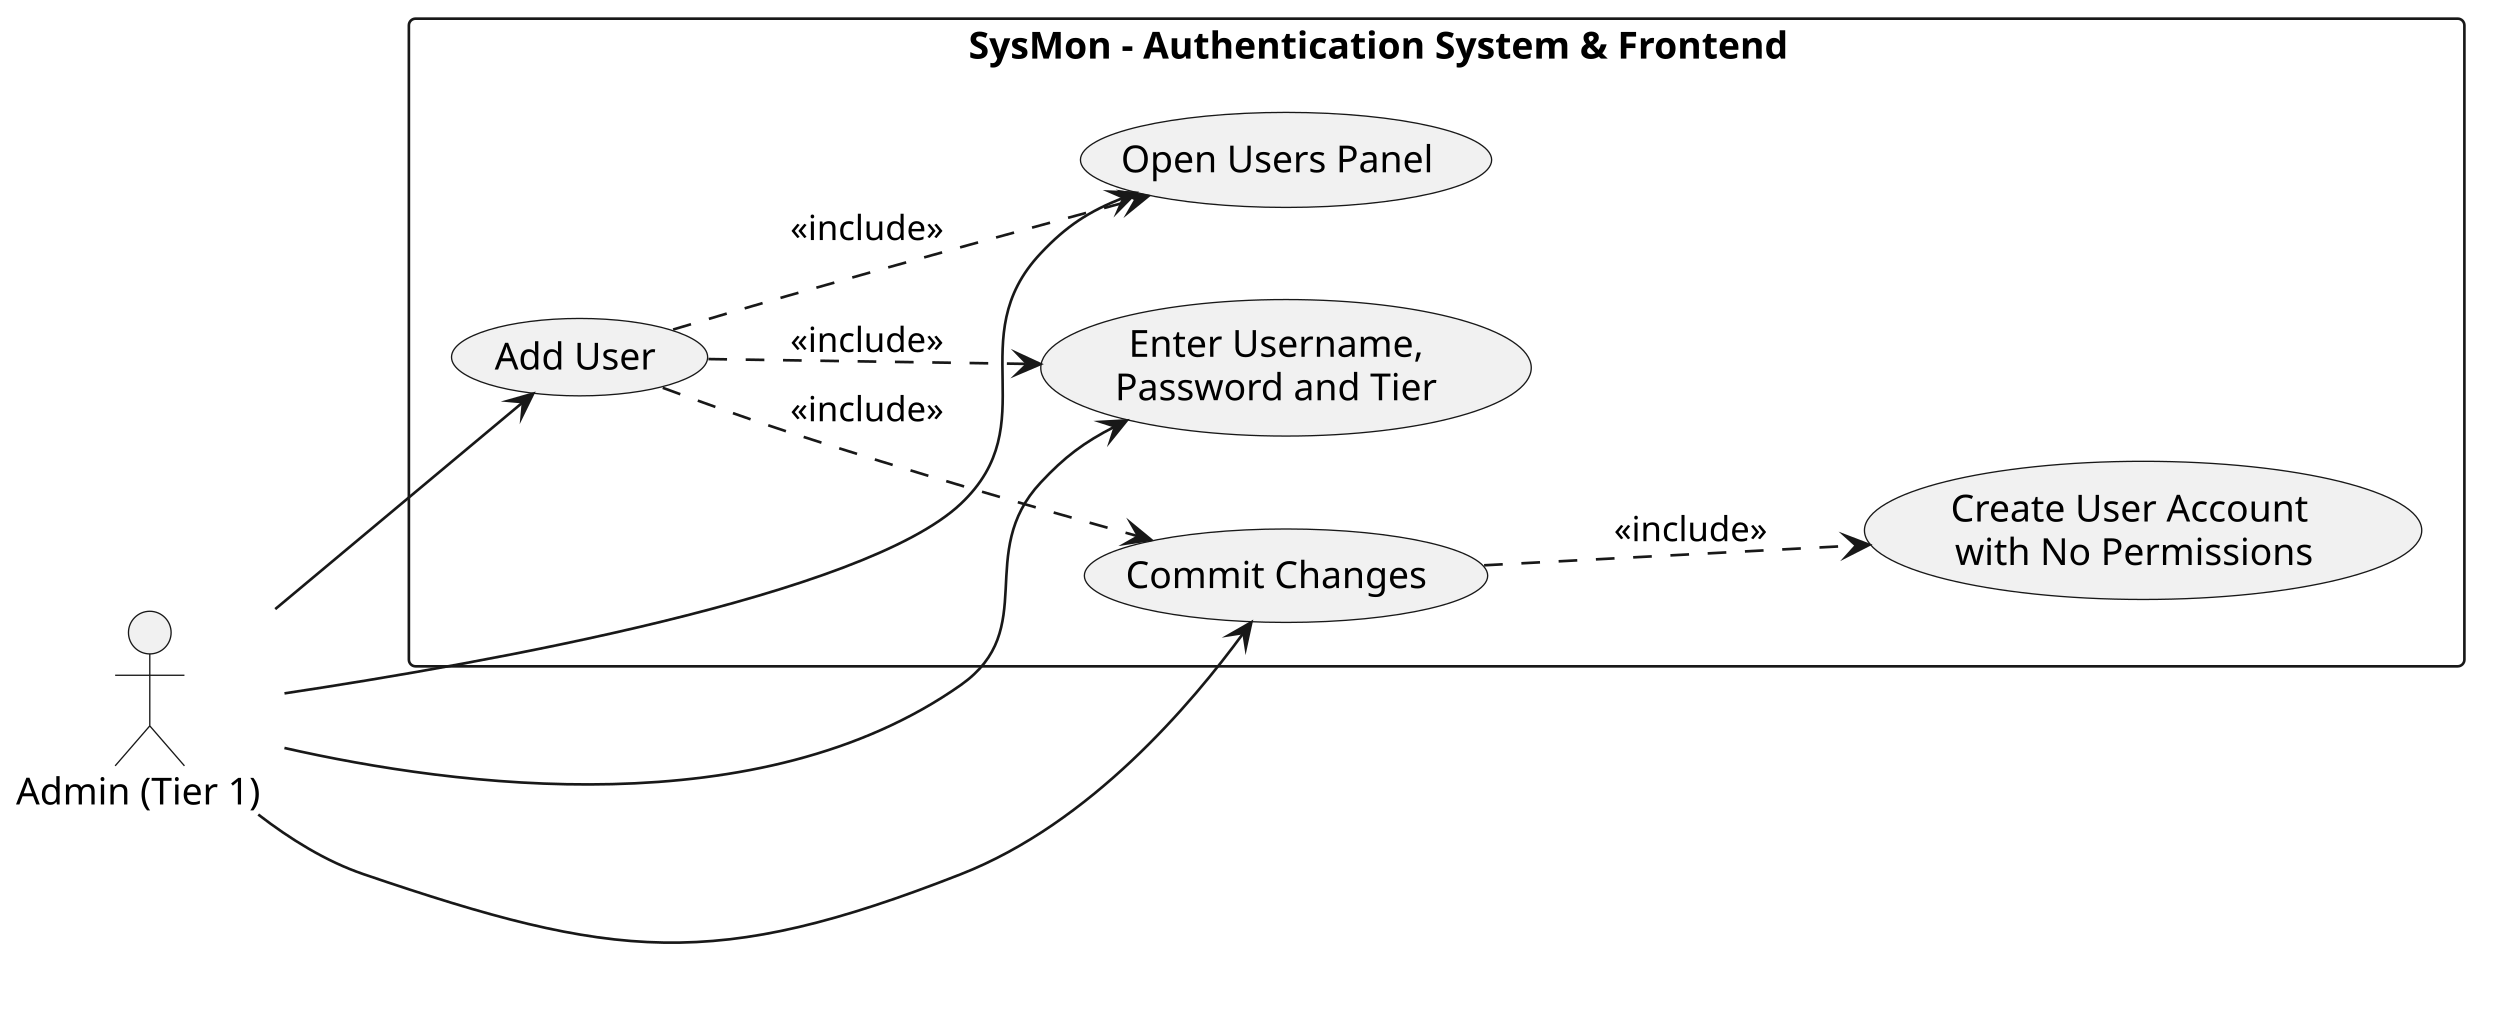
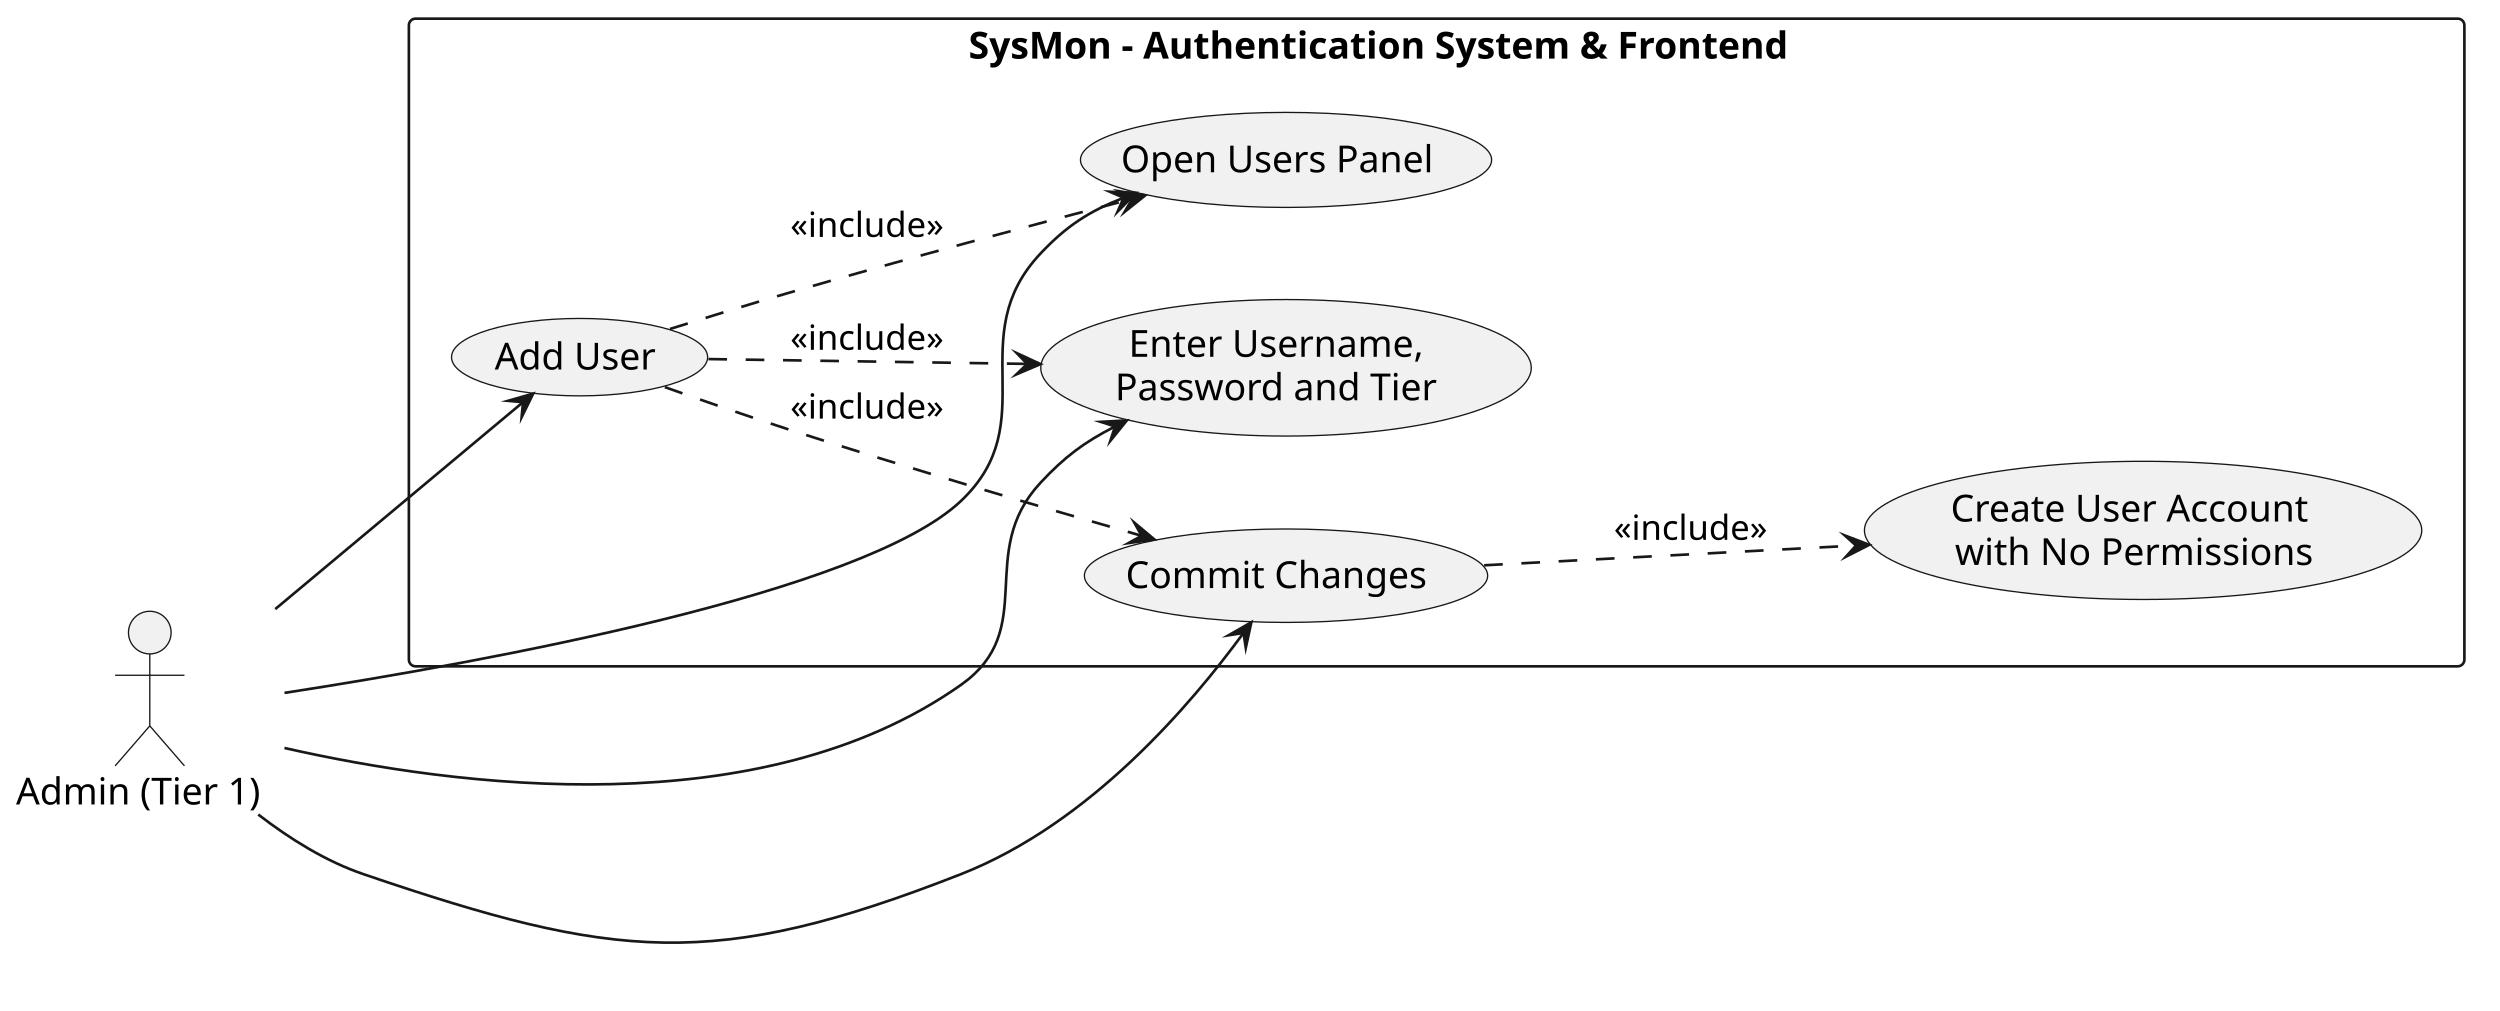
<svg xmlns="http://www.w3.org/2000/svg" version="1.1" data-diagram-type="DESCRIPTION" style="width:938px;height:379px;background:#FFFFFF;" width="938px" height="379px" viewBox="0 0 938 379" zoomAndPan="magnify" preserveAspectRatio="none" contentStyleType="text/css">
  <defs />
  <g font-family="sans-serif" lengthAdjust="spacing">
    <g class="cluster" data-qualified-name="SysMon - Authentication System . Frontend" id="ent0002" data-source-line="5">
      <rect x="153.41" y="7" width="771.23" height="243" fill="none" style="stroke:#181818;stroke-width:1;" rx="2.5" ry="2.5" />
      <text x="363.41" y="21.995" fill="#000" font-size="14" textLength="351.23" font-weight="700">SysMon - Authentication System &amp; Frontend</text>
    </g>
    <g class="entity" data-qualified-name="SysMon - Authentication System . Frontend.UC1" id="ent0003" data-source-line="6">
      <ellipse cx="482.524" cy="59.999" rx="77.144" ry="17.829" fill="#F1F1F1" style="stroke:#181818;stroke-width:0.5;" />
      <text x="420.577" y="64.647" fill="#000" font-size="14" textLength="123.895">Open Users Panel</text>
    </g>
    <g class="entity" data-qualified-name="SysMon - Authentication System . Frontend.UC2" id="ent0004" data-source-line="7">
      <ellipse cx="217.46" cy="134.004" rx="48.05" ry="14.524" fill="#F1F1F1" style="stroke:#181818;stroke-width:0.5;" />
      <text x="185.605" y="138.652" fill="#000" font-size="14" textLength="63.711">Add User</text>
    </g>
    <g class="entity" data-qualified-name="SysMon - Authentication System . Frontend.UC3" id="ent0005" data-source-line="8">
      <ellipse cx="482.515" cy="138.001" rx="92.015" ry="25.611" fill="#F1F1F1" style="stroke:#181818;stroke-width:0.5;" />
      <text x="423.47" y="133.877" fill="#000" font-size="14" textLength="118.091">Enter Username,</text>
      <text x="418.357" y="150.174" fill="#000" font-size="14" textLength="128.317">Password and Tier</text>
    </g>
    <g class="entity" data-qualified-name="SysMon - Authentication System . Frontend.UC4" id="ent0006" data-source-line="9">
      <ellipse cx="482.516" cy="216.003" rx="75.666" ry="17.533" fill="#F1F1F1" style="stroke:#181818;stroke-width:0.5;" />
      <text x="422.346" y="220.652" fill="#000" font-size="14" textLength="120.34">Commit Changes</text>
    </g>
    <g class="entity" data-qualified-name="SysMon - Authentication System . Frontend.UC5" id="ent0007" data-source-line="10">
      <ellipse cx="804.091" cy="199.001" rx="104.551" ry="25.921" fill="#F1F1F1" style="stroke:#181818;stroke-width:0.5;" />
      <text x="731.887" y="195.68" fill="#000" font-size="14" textLength="144.409">Create User Account</text>
      <text x="733.497" y="211.977" fill="#000" font-size="14" textLength="141.189">with No Permissions</text>
    </g>
    <g class="entity" data-qualified-name="Admin" id="ent0001" data-source-line="3">
      <ellipse cx="56.203" cy="237.35" rx="8" ry="8" fill="#F1F1F1" style="stroke:#181818;stroke-width:0.5;" />
      <path d="M56.203,245.35 L56.203,272.35 M43.203,253.35 L69.203,253.35 M56.203,272.35 L43.203,287.35 M56.203,272.35 L69.203,287.35" style="stroke:#181818;stroke-width:0.5;" fill="none" />
      <text x="6" y="301.845" fill="#000" font-size="14" textLength="100.406">Admin (Tier 1)</text>
    </g>
    <g class="link" data-entity-1="ent0001" data-entity-2="ent0003" id="lnk8" data-source-line="13" data-link-type="dependency">
-       <path d="M106.74,260.15 C182.98,248.68 324.09,223.39 360.51,189 C392.39,158.89 360.41,126.9 390.51,95 C400.15,84.78 408.457,79.331 421.567,74.171" style="stroke:#181818;stroke-width:1;" fill="none" id="Admin-to-UC1" />
-       <polygon points="426.22,72.34,416.38,71.914,421.567,74.171,419.31,79.358,426.22,72.34" fill="#181818" style="stroke:#181818;stroke-width:1;stroke-linejoin:miter;stroke-miterlimit:10;" />
+       <path d="M106.74,259.97 C182.96,248.21 324.06,222.41 360.51,188 C392.08,158.18 360.65,126.54 390.51,95 C400.17,84.79 408.477,79.351 421.587,74.191" style="stroke:#181818;stroke-width:1;" fill="none" id="Admin-to-UC1" />
+       <polygon points="426.24,72.36,416.4,71.934,421.587,74.191,419.33,79.378,426.24,72.36" fill="#181818" style="stroke:#181818;stroke-width:1;stroke-linejoin:miter;stroke-miterlimit:10;" />
    </g>
    <g class="link" data-entity-1="ent0001" data-entity-2="ent0004" id="lnk9" data-source-line="14" data-link-type="dependency">
      <path d="M103.27,228.53 C135.79,201.37 173.613,169.786 196.223,150.896" style="stroke:#181818;stroke-width:1;" fill="none" id="Admin-to-UC2" />
      <polygon points="200.06,147.69,190.589,150.391,196.223,150.896,195.718,156.53,200.06,147.69" fill="#181818" style="stroke:#181818;stroke-width:1;stroke-linejoin:miter;stroke-miterlimit:10;" />
    </g>
    <g class="link" data-entity-1="ent0001" data-entity-2="ent0005" id="lnk10" data-source-line="15" data-link-type="dependency">
      <path d="M106.72,280.64 C171.41,295.32 285.25,310.03 360.51,257 C390.19,236.08 365.68,207.5 390.51,181 C399.47,171.43 406.538,166.057 418.348,160.017" style="stroke:#181818;stroke-width:1;" fill="none" id="Admin-to-UC3" />
      <polygon points="422.8,157.74,412.966,158.277,418.348,160.017,416.608,165.399,422.8,157.74" fill="#181818" style="stroke:#181818;stroke-width:1;stroke-linejoin:miter;stroke-miterlimit:10;" />
    </g>
    <g class="link" data-entity-1="ent0001" data-entity-2="ent0006" id="lnk11" data-source-line="16" data-link-type="dependency">
      <path d="M96.9,305.61 C108.7,314.72 122.28,323.19 136.41,328 C230.69,360.1 267.77,364.33 360.51,328 C409.28,308.89 447.205,263.903 466.555,237.493" style="stroke:#181818;stroke-width:1;" fill="none" id="Admin-to-UC4" />
      <polygon points="469.51,233.46,460.964,238.356,466.555,237.493,467.417,243.084,469.51,233.46" fill="#181818" style="stroke:#181818;stroke-width:1;stroke-linejoin:miter;stroke-miterlimit:10;" />
    </g>
    <g class="link" data-entity-1="ent0004" data-entity-2="ent0003" id="lnk12" data-source-line="18" data-link-type="dependency">
-       <path d="M252.55,123.64 C265.92,119.63 281.42,115.03 295.51,111 C341.22,97.91 388.623,84.953 426.083,74.843" style="stroke:#181818;stroke-width:1;stroke-dasharray:7,7;" fill="none" id="UC2-to-UC1" />
-       <polygon points="430.91,73.54,421.179,72.023,426.083,74.843,423.263,79.747,430.91,73.54" fill="#181818" style="stroke:#181818;stroke-width:1;stroke-linejoin:miter;stroke-miterlimit:10;" />
-       <text x="296.51" y="90.067" fill="#000" font-size="13" textLength="63.007">«include»</text>
+       <path d="M251.37,123.43 C264.99,119.14 280.97,114.21 295.51,110 C340.63,96.91 387.423,84.395 424.813,74.615" style="stroke:#181818;stroke-width:1;stroke-dasharray:7,7;" fill="none" id="UC2-to-UC1" />
+       <polygon points="429.65,73.35,419.931,71.758,424.813,74.615,421.955,79.497,429.65,73.35" fill="#181818" style="stroke:#181818;stroke-width:1;stroke-linejoin:miter;stroke-miterlimit:10;" />
+       <text x="296.51" y="88.887" fill="#000" font-size="13" textLength="63.007">«include»</text>
    </g>
    <g class="link" data-entity-1="ent0004" data-entity-2="ent0005" id="lnk13" data-source-line="19" data-link-type="dependency">
      <path d="M265.79,134.72 C300.41,135.24 343.441,135.894 385.401,136.534" style="stroke:#181818;stroke-width:1;stroke-dasharray:7,7;" fill="none" id="UC2-to-UC3" />
      <polygon points="390.4,136.61,381.462,132.473,385.401,136.534,381.34,140.472,390.4,136.61" fill="#181818" style="stroke:#181818;stroke-width:1;stroke-linejoin:miter;stroke-miterlimit:10;" />
-       <text x="296.51" y="132.067" fill="#000" font-size="13" textLength="63.007">«include»</text>
+       <text x="296.51" y="131.247" fill="#000" font-size="13" textLength="63.007">«include»</text>
    </g>
    <g class="link" data-entity-1="ent0004" data-entity-2="ent0006" id="lnk14" data-source-line="20" data-link-type="dependency">
-       <path d="M248.67,145.5 C262.82,150.75 279.95,156.92 295.51,162 C341.38,176.97 389.451,190.796 427.081,201.216" style="stroke:#181818;stroke-width:1;stroke-dasharray:7,7;" fill="none" id="UC2-to-UC4" />
-       <polygon points="431.9,202.55,424.294,196.293,427.081,201.216,422.159,204.003,431.9,202.55" fill="#181818" style="stroke:#181818;stroke-width:1;stroke-linejoin:miter;stroke-miterlimit:10;" />
-       <text x="296.51" y="158.067" fill="#000" font-size="13" textLength="63.007">«include»</text>
+       <path d="M249.45,145.25 C263.47,150.24 280.26,156.08 295.51,161 C341.98,176 390.672,190.278 428.332,201.028" style="stroke:#181818;stroke-width:1;stroke-dasharray:7,7;" fill="none" id="UC2-to-UC4" />
+       <polygon points="433.14,202.4,425.584,196.083,428.332,201.028,423.388,203.776,433.14,202.4" fill="#181818" style="stroke:#181818;stroke-width:1;stroke-linejoin:miter;stroke-miterlimit:10;" />
+       <text x="296.51" y="157.067" fill="#000" font-size="13" textLength="63.007">«include»</text>
    </g>
    <g class="link" data-entity-1="ent0006" data-entity-2="ent0007" id="lnk15" data-source-line="21" data-link-type="dependency">
      <path d="M556.84,212.1 C599.68,209.82 649.397,207.176 696.367,204.676" style="stroke:#181818;stroke-width:1;stroke-dasharray:7,7;" fill="none" id="UC4-to-UC5" />
      <polygon points="701.36,204.41,692.16,200.894,696.367,204.676,692.585,208.883,701.36,204.41" fill="#181818" style="stroke:#181818;stroke-width:1;stroke-linejoin:miter;stroke-miterlimit:10;" />
-       <text x="605.54" y="203.067" fill="#000" font-size="13" textLength="63.007">«include»</text>
+       <text x="605.54" y="202.547" fill="#000" font-size="13" textLength="63.007">«include»</text>
    </g>
  </g>
</svg>
